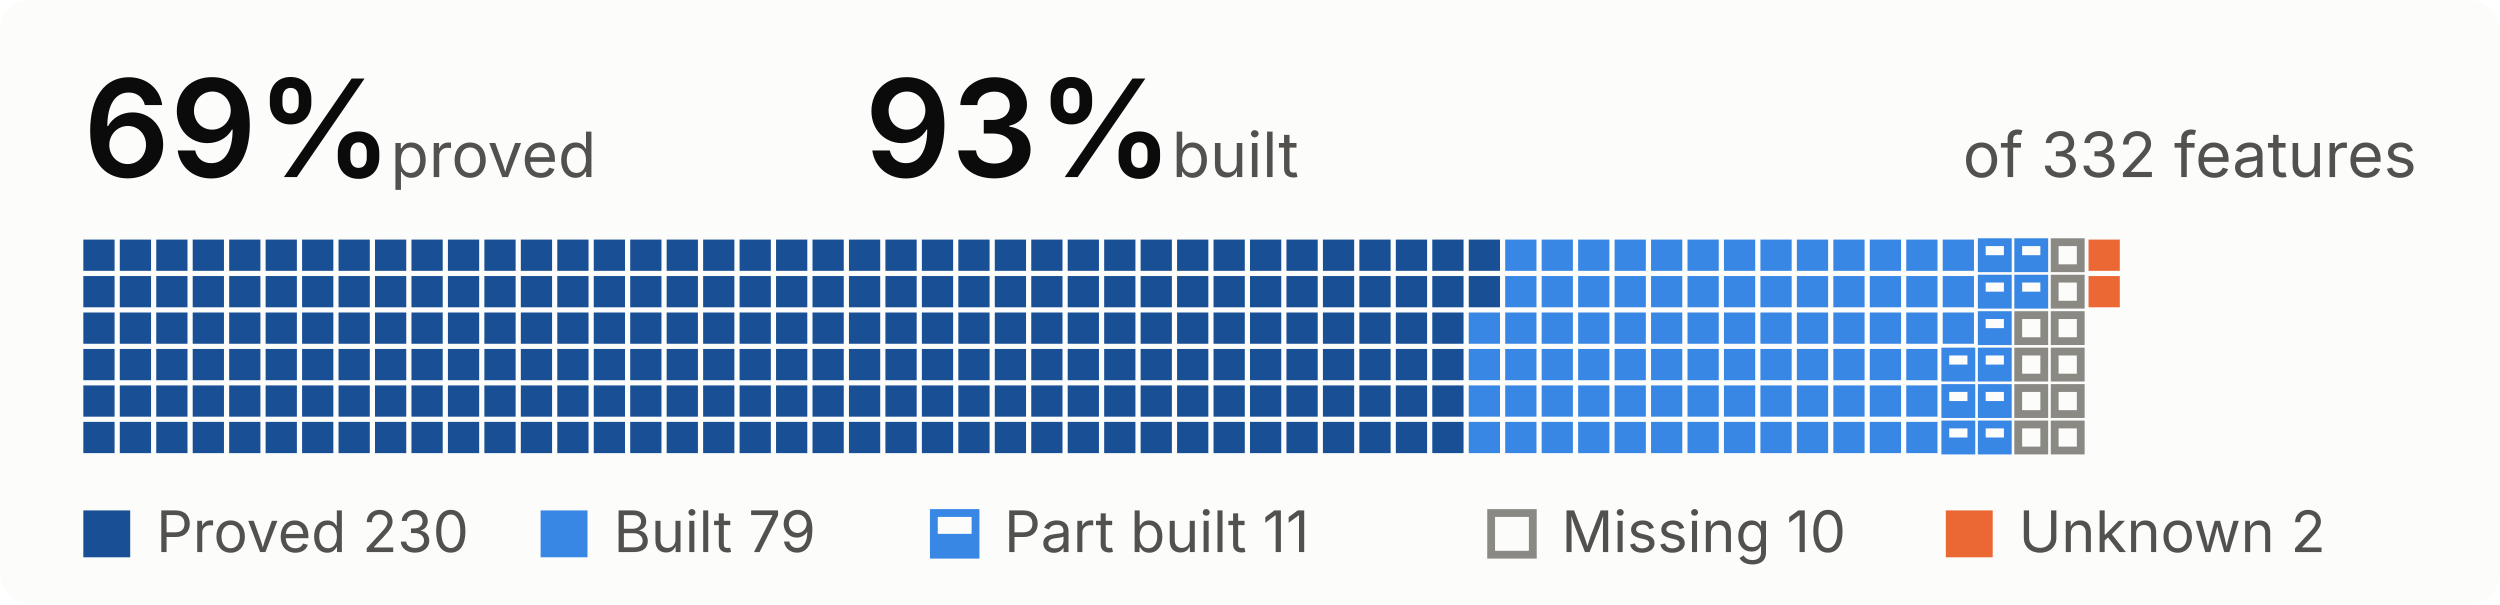
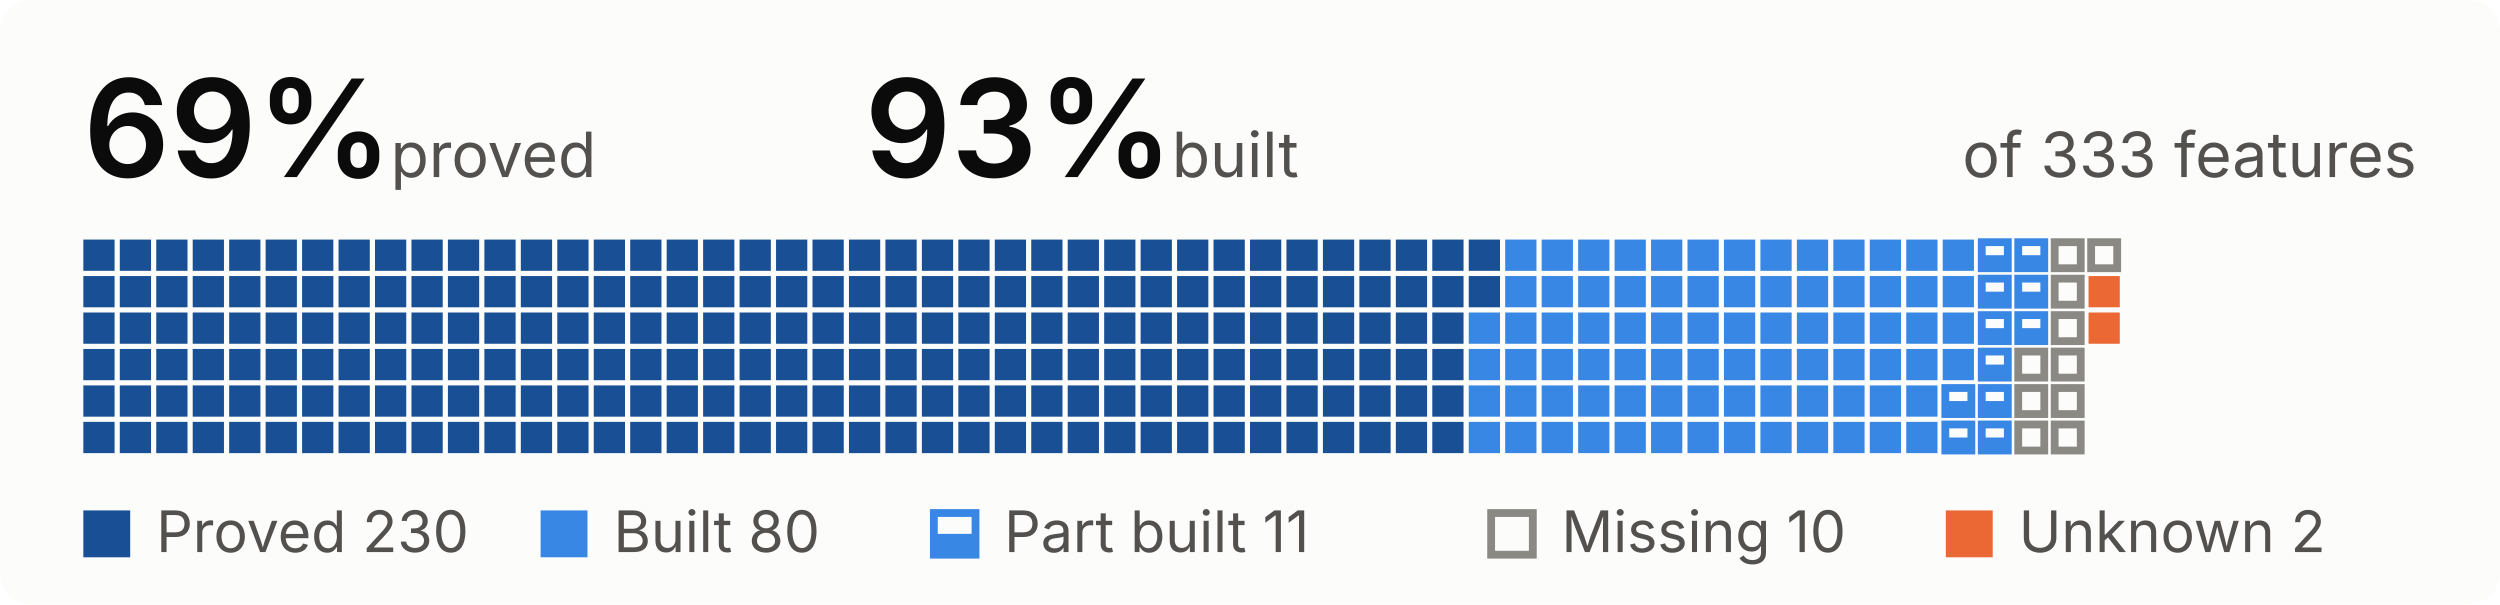
- <svg xmlns="http://www.w3.org/2000/svg" width="480" height="116" viewBox="0 0 480 116" role="img" aria-label="69 percent proved, 93 percent built, of 332 features">
+ <svg xmlns="http://www.w3.org/2000/svg" width="480" height="116" viewBox="0 0 480 116" role="img" aria-label="69 percent proved, 93 percent built, of 333 features">
  <style>
.bg{fill:#fcfcfb}.t{fill:#0b0b0b}.s{fill:#52514e}.rule{fill:#e1e0d9}
.proved{fill:#184f95}.built{fill:#3987e5}.unknown{fill:#eb6834}
.part-o{fill:none;stroke:#3987e5;stroke-width:1.5}.part-f{fill:#3987e5}
.missing{fill:none;stroke:#8a8984;stroke-width:1.5}
.pass{fill:#184f95}.fail{fill:#eb6834}.none{fill:none;stroke:#8a8984;stroke-width:1.5}
@media (prefers-color-scheme:dark){
.bg{fill:#1a1a19}.t{fill:#f0efec}.s{fill:#c3c2b7}.rule{fill:#383835}
.proved{fill:#86b6ef}.built{fill:#3987e5}.unknown{fill:#d95926}
.part-o{stroke:#3987e5}.part-f{fill:#3987e5}
.missing{stroke:#8d8c85}
.pass{fill:#86b6ef}.fail{fill:#d95926}.none{stroke:#8d8c85}
}
text{font-family:system-ui,-apple-system,"Segoe UI",sans-serif;font-size:12px}
.big{font-size:26px;font-weight:600}.b{font-weight:600}.xs{font-size:11px}
</style>
  <rect width="480" height="116" rx="6" class="bg" />
  <text x="16.0" y="34.0" class="t big">69%</text>
  <text x="75.0" y="34.0" class="s">proved</text>
  <text x="166.0" y="34.0" class="t big">93%</text>
  <text x="225.0" y="34.0" class="s">built</text>
-   <text x="464.0" y="34.0" class="s" text-anchor="end">of 332 features</text>
+   <text x="464.0" y="34.0" class="s" text-anchor="end">of 333 features</text>
  <rect x="16.0" y="46.0" width="6" height="6" class="proved" />
  <rect x="16.0" y="53.0" width="6" height="6" class="proved" />
  <rect x="16.0" y="60.0" width="6" height="6" class="proved" />
  <rect x="16.0" y="67.0" width="6" height="6" class="proved" />
  <rect x="16.0" y="74.0" width="6" height="6" class="proved" />
  <rect x="16.0" y="81.0" width="6" height="6" class="proved" />
  <rect x="23.0" y="46.0" width="6" height="6" class="proved" />
  <rect x="23.0" y="53.0" width="6" height="6" class="proved" />
  <rect x="23.0" y="60.0" width="6" height="6" class="proved" />
  <rect x="23.0" y="67.0" width="6" height="6" class="proved" />
  <rect x="23.0" y="74.0" width="6" height="6" class="proved" />
  <rect x="23.0" y="81.0" width="6" height="6" class="proved" />
  <rect x="30.0" y="46.0" width="6" height="6" class="proved" />
  <rect x="30.0" y="53.0" width="6" height="6" class="proved" />
  <rect x="30.0" y="60.0" width="6" height="6" class="proved" />
  <rect x="30.0" y="67.0" width="6" height="6" class="proved" />
  <rect x="30.0" y="74.0" width="6" height="6" class="proved" />
  <rect x="30.0" y="81.0" width="6" height="6" class="proved" />
  <rect x="37.0" y="46.0" width="6" height="6" class="proved" />
  <rect x="37.0" y="53.0" width="6" height="6" class="proved" />
  <rect x="37.0" y="60.0" width="6" height="6" class="proved" />
  <rect x="37.0" y="67.0" width="6" height="6" class="proved" />
  <rect x="37.0" y="74.0" width="6" height="6" class="proved" />
  <rect x="37.0" y="81.0" width="6" height="6" class="proved" />
  <rect x="44.0" y="46.0" width="6" height="6" class="proved" />
  <rect x="44.0" y="53.0" width="6" height="6" class="proved" />
  <rect x="44.0" y="60.0" width="6" height="6" class="proved" />
  <rect x="44.0" y="67.0" width="6" height="6" class="proved" />
  <rect x="44.0" y="74.0" width="6" height="6" class="proved" />
  <rect x="44.0" y="81.0" width="6" height="6" class="proved" />
  <rect x="51.0" y="46.0" width="6" height="6" class="proved" />
  <rect x="51.0" y="53.0" width="6" height="6" class="proved" />
  <rect x="51.0" y="60.0" width="6" height="6" class="proved" />
  <rect x="51.0" y="67.0" width="6" height="6" class="proved" />
  <rect x="51.0" y="74.0" width="6" height="6" class="proved" />
  <rect x="51.0" y="81.0" width="6" height="6" class="proved" />
  <rect x="58.0" y="46.0" width="6" height="6" class="proved" />
  <rect x="58.0" y="53.0" width="6" height="6" class="proved" />
  <rect x="58.0" y="60.0" width="6" height="6" class="proved" />
  <rect x="58.0" y="67.0" width="6" height="6" class="proved" />
  <rect x="58.0" y="74.0" width="6" height="6" class="proved" />
  <rect x="58.0" y="81.0" width="6" height="6" class="proved" />
  <rect x="65.0" y="46.0" width="6" height="6" class="proved" />
  <rect x="65.0" y="53.0" width="6" height="6" class="proved" />
  <rect x="65.0" y="60.0" width="6" height="6" class="proved" />
  <rect x="65.0" y="67.0" width="6" height="6" class="proved" />
  <rect x="65.0" y="74.0" width="6" height="6" class="proved" />
  <rect x="65.0" y="81.0" width="6" height="6" class="proved" />
  <rect x="72.0" y="46.0" width="6" height="6" class="proved" />
  <rect x="72.0" y="53.0" width="6" height="6" class="proved" />
  <rect x="72.0" y="60.0" width="6" height="6" class="proved" />
  <rect x="72.0" y="67.0" width="6" height="6" class="proved" />
  <rect x="72.0" y="74.0" width="6" height="6" class="proved" />
  <rect x="72.0" y="81.0" width="6" height="6" class="proved" />
  <rect x="79.0" y="46.0" width="6" height="6" class="proved" />
  <rect x="79.0" y="53.0" width="6" height="6" class="proved" />
  <rect x="79.0" y="60.0" width="6" height="6" class="proved" />
  <rect x="79.0" y="67.0" width="6" height="6" class="proved" />
  <rect x="79.0" y="74.0" width="6" height="6" class="proved" />
  <rect x="79.0" y="81.0" width="6" height="6" class="proved" />
  <rect x="86.0" y="46.0" width="6" height="6" class="proved" />
  <rect x="86.0" y="53.0" width="6" height="6" class="proved" />
  <rect x="86.0" y="60.0" width="6" height="6" class="proved" />
  <rect x="86.0" y="67.0" width="6" height="6" class="proved" />
  <rect x="86.0" y="74.0" width="6" height="6" class="proved" />
  <rect x="86.0" y="81.0" width="6" height="6" class="proved" />
  <rect x="93.0" y="46.0" width="6" height="6" class="proved" />
  <rect x="93.0" y="53.0" width="6" height="6" class="proved" />
  <rect x="93.0" y="60.0" width="6" height="6" class="proved" />
  <rect x="93.0" y="67.0" width="6" height="6" class="proved" />
  <rect x="93.0" y="74.0" width="6" height="6" class="proved" />
  <rect x="93.0" y="81.0" width="6" height="6" class="proved" />
  <rect x="100.0" y="46.0" width="6" height="6" class="proved" />
  <rect x="100.0" y="53.0" width="6" height="6" class="proved" />
  <rect x="100.0" y="60.0" width="6" height="6" class="proved" />
  <rect x="100.0" y="67.0" width="6" height="6" class="proved" />
  <rect x="100.0" y="74.0" width="6" height="6" class="proved" />
  <rect x="100.0" y="81.0" width="6" height="6" class="proved" />
  <rect x="107.0" y="46.0" width="6" height="6" class="proved" />
  <rect x="107.0" y="53.0" width="6" height="6" class="proved" />
  <rect x="107.0" y="60.0" width="6" height="6" class="proved" />
  <rect x="107.0" y="67.0" width="6" height="6" class="proved" />
  <rect x="107.0" y="74.0" width="6" height="6" class="proved" />
  <rect x="107.0" y="81.0" width="6" height="6" class="proved" />
  <rect x="114.0" y="46.0" width="6" height="6" class="proved" />
  <rect x="114.0" y="53.0" width="6" height="6" class="proved" />
  <rect x="114.0" y="60.0" width="6" height="6" class="proved" />
  <rect x="114.0" y="67.0" width="6" height="6" class="proved" />
  <rect x="114.0" y="74.0" width="6" height="6" class="proved" />
  <rect x="114.0" y="81.0" width="6" height="6" class="proved" />
  <rect x="121.0" y="46.0" width="6" height="6" class="proved" />
  <rect x="121.0" y="53.0" width="6" height="6" class="proved" />
  <rect x="121.0" y="60.0" width="6" height="6" class="proved" />
  <rect x="121.0" y="67.0" width="6" height="6" class="proved" />
  <rect x="121.0" y="74.0" width="6" height="6" class="proved" />
  <rect x="121.0" y="81.0" width="6" height="6" class="proved" />
  <rect x="128.0" y="46.0" width="6" height="6" class="proved" />
  <rect x="128.0" y="53.0" width="6" height="6" class="proved" />
  <rect x="128.0" y="60.0" width="6" height="6" class="proved" />
  <rect x="128.0" y="67.0" width="6" height="6" class="proved" />
  <rect x="128.0" y="74.0" width="6" height="6" class="proved" />
  <rect x="128.0" y="81.0" width="6" height="6" class="proved" />
  <rect x="135.0" y="46.0" width="6" height="6" class="proved" />
  <rect x="135.0" y="53.0" width="6" height="6" class="proved" />
  <rect x="135.0" y="60.0" width="6" height="6" class="proved" />
  <rect x="135.0" y="67.0" width="6" height="6" class="proved" />
  <rect x="135.0" y="74.0" width="6" height="6" class="proved" />
  <rect x="135.0" y="81.0" width="6" height="6" class="proved" />
  <rect x="142.0" y="46.0" width="6" height="6" class="proved" />
  <rect x="142.0" y="53.0" width="6" height="6" class="proved" />
  <rect x="142.0" y="60.0" width="6" height="6" class="proved" />
  <rect x="142.0" y="67.0" width="6" height="6" class="proved" />
  <rect x="142.0" y="74.0" width="6" height="6" class="proved" />
  <rect x="142.0" y="81.0" width="6" height="6" class="proved" />
  <rect x="149.0" y="46.0" width="6" height="6" class="proved" />
  <rect x="149.0" y="53.0" width="6" height="6" class="proved" />
  <rect x="149.0" y="60.0" width="6" height="6" class="proved" />
  <rect x="149.0" y="67.0" width="6" height="6" class="proved" />
  <rect x="149.0" y="74.0" width="6" height="6" class="proved" />
  <rect x="149.0" y="81.0" width="6" height="6" class="proved" />
  <rect x="156.0" y="46.0" width="6" height="6" class="proved" />
  <rect x="156.0" y="53.0" width="6" height="6" class="proved" />
  <rect x="156.0" y="60.0" width="6" height="6" class="proved" />
  <rect x="156.0" y="67.0" width="6" height="6" class="proved" />
  <rect x="156.0" y="74.0" width="6" height="6" class="proved" />
  <rect x="156.0" y="81.0" width="6" height="6" class="proved" />
  <rect x="163.0" y="46.0" width="6" height="6" class="proved" />
  <rect x="163.0" y="53.0" width="6" height="6" class="proved" />
  <rect x="163.0" y="60.0" width="6" height="6" class="proved" />
  <rect x="163.0" y="67.0" width="6" height="6" class="proved" />
  <rect x="163.0" y="74.0" width="6" height="6" class="proved" />
  <rect x="163.0" y="81.0" width="6" height="6" class="proved" />
  <rect x="170.0" y="46.0" width="6" height="6" class="proved" />
  <rect x="170.0" y="53.0" width="6" height="6" class="proved" />
  <rect x="170.0" y="60.0" width="6" height="6" class="proved" />
  <rect x="170.0" y="67.0" width="6" height="6" class="proved" />
  <rect x="170.0" y="74.0" width="6" height="6" class="proved" />
  <rect x="170.0" y="81.0" width="6" height="6" class="proved" />
  <rect x="177.0" y="46.0" width="6" height="6" class="proved" />
  <rect x="177.0" y="53.0" width="6" height="6" class="proved" />
  <rect x="177.0" y="60.0" width="6" height="6" class="proved" />
  <rect x="177.0" y="67.0" width="6" height="6" class="proved" />
  <rect x="177.0" y="74.0" width="6" height="6" class="proved" />
  <rect x="177.0" y="81.0" width="6" height="6" class="proved" />
  <rect x="184.0" y="46.0" width="6" height="6" class="proved" />
  <rect x="184.0" y="53.0" width="6" height="6" class="proved" />
  <rect x="184.0" y="60.0" width="6" height="6" class="proved" />
  <rect x="184.0" y="67.0" width="6" height="6" class="proved" />
  <rect x="184.0" y="74.0" width="6" height="6" class="proved" />
  <rect x="184.0" y="81.0" width="6" height="6" class="proved" />
  <rect x="191.0" y="46.0" width="6" height="6" class="proved" />
  <rect x="191.0" y="53.0" width="6" height="6" class="proved" />
  <rect x="191.0" y="60.0" width="6" height="6" class="proved" />
  <rect x="191.0" y="67.0" width="6" height="6" class="proved" />
  <rect x="191.0" y="74.0" width="6" height="6" class="proved" />
  <rect x="191.0" y="81.0" width="6" height="6" class="proved" />
  <rect x="198.0" y="46.0" width="6" height="6" class="proved" />
  <rect x="198.0" y="53.0" width="6" height="6" class="proved" />
  <rect x="198.0" y="60.0" width="6" height="6" class="proved" />
  <rect x="198.0" y="67.0" width="6" height="6" class="proved" />
  <rect x="198.0" y="74.0" width="6" height="6" class="proved" />
  <rect x="198.0" y="81.0" width="6" height="6" class="proved" />
  <rect x="205.0" y="46.0" width="6" height="6" class="proved" />
  <rect x="205.0" y="53.0" width="6" height="6" class="proved" />
  <rect x="205.0" y="60.0" width="6" height="6" class="proved" />
  <rect x="205.0" y="67.0" width="6" height="6" class="proved" />
  <rect x="205.0" y="74.0" width="6" height="6" class="proved" />
  <rect x="205.0" y="81.0" width="6" height="6" class="proved" />
  <rect x="212.0" y="46.0" width="6" height="6" class="proved" />
  <rect x="212.0" y="53.0" width="6" height="6" class="proved" />
  <rect x="212.0" y="60.0" width="6" height="6" class="proved" />
  <rect x="212.0" y="67.0" width="6" height="6" class="proved" />
  <rect x="212.0" y="74.0" width="6" height="6" class="proved" />
  <rect x="212.0" y="81.0" width="6" height="6" class="proved" />
  <rect x="219.0" y="46.0" width="6" height="6" class="proved" />
  <rect x="219.0" y="53.0" width="6" height="6" class="proved" />
  <rect x="219.0" y="60.0" width="6" height="6" class="proved" />
  <rect x="219.0" y="67.0" width="6" height="6" class="proved" />
  <rect x="219.0" y="74.0" width="6" height="6" class="proved" />
  <rect x="219.0" y="81.0" width="6" height="6" class="proved" />
  <rect x="226.0" y="46.0" width="6" height="6" class="proved" />
  <rect x="226.0" y="53.0" width="6" height="6" class="proved" />
  <rect x="226.0" y="60.0" width="6" height="6" class="proved" />
  <rect x="226.0" y="67.0" width="6" height="6" class="proved" />
  <rect x="226.0" y="74.0" width="6" height="6" class="proved" />
  <rect x="226.0" y="81.0" width="6" height="6" class="proved" />
  <rect x="233.0" y="46.0" width="6" height="6" class="proved" />
  <rect x="233.0" y="53.0" width="6" height="6" class="proved" />
  <rect x="233.0" y="60.0" width="6" height="6" class="proved" />
  <rect x="233.0" y="67.0" width="6" height="6" class="proved" />
  <rect x="233.0" y="74.0" width="6" height="6" class="proved" />
  <rect x="233.0" y="81.0" width="6" height="6" class="proved" />
  <rect x="240.0" y="46.0" width="6" height="6" class="proved" />
  <rect x="240.0" y="53.0" width="6" height="6" class="proved" />
  <rect x="240.0" y="60.0" width="6" height="6" class="proved" />
  <rect x="240.0" y="67.0" width="6" height="6" class="proved" />
  <rect x="240.0" y="74.0" width="6" height="6" class="proved" />
  <rect x="240.0" y="81.0" width="6" height="6" class="proved" />
  <rect x="247.0" y="46.0" width="6" height="6" class="proved" />
  <rect x="247.0" y="53.0" width="6" height="6" class="proved" />
  <rect x="247.0" y="60.0" width="6" height="6" class="proved" />
  <rect x="247.0" y="67.0" width="6" height="6" class="proved" />
  <rect x="247.0" y="74.0" width="6" height="6" class="proved" />
  <rect x="247.0" y="81.0" width="6" height="6" class="proved" />
  <rect x="254.0" y="46.0" width="6" height="6" class="proved" />
  <rect x="254.0" y="53.0" width="6" height="6" class="proved" />
  <rect x="254.0" y="60.0" width="6" height="6" class="proved" />
  <rect x="254.0" y="67.0" width="6" height="6" class="proved" />
  <rect x="254.0" y="74.0" width="6" height="6" class="proved" />
  <rect x="254.0" y="81.0" width="6" height="6" class="proved" />
  <rect x="261.0" y="46.0" width="6" height="6" class="proved" />
  <rect x="261.0" y="53.0" width="6" height="6" class="proved" />
  <rect x="261.0" y="60.0" width="6" height="6" class="proved" />
  <rect x="261.0" y="67.0" width="6" height="6" class="proved" />
  <rect x="261.0" y="74.0" width="6" height="6" class="proved" />
  <rect x="261.0" y="81.0" width="6" height="6" class="proved" />
  <rect x="268.0" y="46.0" width="6" height="6" class="proved" />
  <rect x="268.0" y="53.0" width="6" height="6" class="proved" />
  <rect x="268.0" y="60.0" width="6" height="6" class="proved" />
  <rect x="268.0" y="67.0" width="6" height="6" class="proved" />
  <rect x="268.0" y="74.0" width="6" height="6" class="proved" />
  <rect x="268.0" y="81.0" width="6" height="6" class="proved" />
  <rect x="275.0" y="46.0" width="6" height="6" class="proved" />
  <rect x="275.0" y="53.0" width="6" height="6" class="proved" />
  <rect x="275.0" y="60.0" width="6" height="6" class="proved" />
  <rect x="275.0" y="67.0" width="6" height="6" class="proved" />
  <rect x="275.0" y="74.0" width="6" height="6" class="proved" />
  <rect x="275.0" y="81.0" width="6" height="6" class="proved" />
  <rect x="282.0" y="46.0" width="6" height="6" class="proved" />
  <rect x="282.0" y="53.0" width="6" height="6" class="proved" />
  <rect x="282.0" y="60.0" width="6" height="6" class="built" />
  <rect x="282.0" y="67.0" width="6" height="6" class="built" />
  <rect x="282.0" y="74.0" width="6" height="6" class="built" />
  <rect x="282.0" y="81.0" width="6" height="6" class="built" />
  <rect x="289.0" y="46.0" width="6" height="6" class="built" />
  <rect x="289.0" y="53.0" width="6" height="6" class="built" />
  <rect x="289.0" y="60.0" width="6" height="6" class="built" />
  <rect x="289.0" y="67.0" width="6" height="6" class="built" />
  <rect x="289.0" y="74.0" width="6" height="6" class="built" />
  <rect x="289.0" y="81.0" width="6" height="6" class="built" />
  <rect x="296.0" y="46.0" width="6" height="6" class="built" />
  <rect x="296.0" y="53.0" width="6" height="6" class="built" />
  <rect x="296.0" y="60.0" width="6" height="6" class="built" />
  <rect x="296.0" y="67.0" width="6" height="6" class="built" />
  <rect x="296.0" y="74.0" width="6" height="6" class="built" />
  <rect x="296.0" y="81.0" width="6" height="6" class="built" />
  <rect x="303.0" y="46.0" width="6" height="6" class="built" />
  <rect x="303.0" y="53.0" width="6" height="6" class="built" />
  <rect x="303.0" y="60.0" width="6" height="6" class="built" />
  <rect x="303.0" y="67.0" width="6" height="6" class="built" />
  <rect x="303.0" y="74.0" width="6" height="6" class="built" />
  <rect x="303.0" y="81.0" width="6" height="6" class="built" />
  <rect x="310.0" y="46.0" width="6" height="6" class="built" />
  <rect x="310.0" y="53.0" width="6" height="6" class="built" />
  <rect x="310.0" y="60.0" width="6" height="6" class="built" />
  <rect x="310.0" y="67.0" width="6" height="6" class="built" />
  <rect x="310.0" y="74.0" width="6" height="6" class="built" />
  <rect x="310.0" y="81.0" width="6" height="6" class="built" />
  <rect x="317.0" y="46.0" width="6" height="6" class="built" />
  <rect x="317.0" y="53.0" width="6" height="6" class="built" />
  <rect x="317.0" y="60.0" width="6" height="6" class="built" />
  <rect x="317.0" y="67.0" width="6" height="6" class="built" />
  <rect x="317.0" y="74.0" width="6" height="6" class="built" />
  <rect x="317.0" y="81.0" width="6" height="6" class="built" />
  <rect x="324.0" y="46.0" width="6" height="6" class="built" />
  <rect x="324.0" y="53.0" width="6" height="6" class="built" />
  <rect x="324.0" y="60.0" width="6" height="6" class="built" />
  <rect x="324.0" y="67.0" width="6" height="6" class="built" />
  <rect x="324.0" y="74.0" width="6" height="6" class="built" />
  <rect x="324.0" y="81.0" width="6" height="6" class="built" />
  <rect x="331.0" y="46.0" width="6" height="6" class="built" />
  <rect x="331.0" y="53.0" width="6" height="6" class="built" />
  <rect x="331.0" y="60.0" width="6" height="6" class="built" />
  <rect x="331.0" y="67.0" width="6" height="6" class="built" />
  <rect x="331.0" y="74.0" width="6" height="6" class="built" />
  <rect x="331.0" y="81.0" width="6" height="6" class="built" />
  <rect x="338.0" y="46.0" width="6" height="6" class="built" />
  <rect x="338.0" y="53.0" width="6" height="6" class="built" />
  <rect x="338.0" y="60.0" width="6" height="6" class="built" />
  <rect x="338.0" y="67.0" width="6" height="6" class="built" />
  <rect x="338.0" y="74.0" width="6" height="6" class="built" />
  <rect x="338.0" y="81.0" width="6" height="6" class="built" />
  <rect x="345.0" y="46.0" width="6" height="6" class="built" />
  <rect x="345.0" y="53.0" width="6" height="6" class="built" />
  <rect x="345.0" y="60.0" width="6" height="6" class="built" />
  <rect x="345.0" y="67.0" width="6" height="6" class="built" />
  <rect x="345.0" y="74.0" width="6" height="6" class="built" />
  <rect x="345.0" y="81.0" width="6" height="6" class="built" />
  <rect x="352.0" y="46.0" width="6" height="6" class="built" />
  <rect x="352.0" y="53.0" width="6" height="6" class="built" />
  <rect x="352.0" y="60.0" width="6" height="6" class="built" />
  <rect x="352.0" y="67.0" width="6" height="6" class="built" />
  <rect x="352.0" y="74.0" width="6" height="6" class="built" />
  <rect x="352.0" y="81.0" width="6" height="6" class="built" />
  <rect x="359.0" y="46.0" width="6" height="6" class="built" />
  <rect x="359.0" y="53.0" width="6" height="6" class="built" />
  <rect x="359.0" y="60.0" width="6" height="6" class="built" />
  <rect x="359.0" y="67.0" width="6" height="6" class="built" />
  <rect x="359.0" y="74.0" width="6" height="6" class="built" />
  <rect x="359.0" y="81.0" width="6" height="6" class="built" />
  <rect x="366.0" y="46.0" width="6" height="6" class="built" />
  <rect x="366.0" y="53.0" width="6" height="6" class="built" />
  <rect x="366.0" y="60.0" width="6" height="6" class="built" />
  <rect x="366.0" y="67.0" width="6" height="6" class="built" />
  <rect x="366.0" y="74.0" width="6" height="6" class="built" />
  <rect x="366.0" y="81.0" width="6" height="6" class="built" />
  <rect x="373.0" y="46.0" width="6" height="6" class="built" />
  <rect x="373.0" y="53.0" width="6" height="6" class="built" />
  <rect x="373.0" y="60.0" width="6" height="6" class="built" />
-   <rect x="373.5" y="67.5" width="5" height="5" fill="none" class="part-o" />
-   <rect x="373.0" y="70.0" width="6" height="3.0" class="part-f" />
+   <rect x="373.0" y="67.0" width="6" height="6" class="built" />
  <rect x="373.5" y="74.5" width="5" height="5" fill="none" class="part-o" />
  <rect x="373.0" y="77.0" width="6" height="3.0" class="part-f" />
  <rect x="373.5" y="81.5" width="5" height="5" fill="none" class="part-o" />
  <rect x="373.0" y="84.0" width="6" height="3.0" class="part-f" />
  <rect x="380.5" y="46.5" width="5" height="5" fill="none" class="part-o" />
  <rect x="380.0" y="49.0" width="6" height="3.0" class="part-f" />
  <rect x="380.5" y="53.5" width="5" height="5" fill="none" class="part-o" />
  <rect x="380.0" y="56.0" width="6" height="3.0" class="part-f" />
  <rect x="380.5" y="60.5" width="5" height="5" fill="none" class="part-o" />
  <rect x="380.0" y="63.0" width="6" height="3.0" class="part-f" />
  <rect x="380.5" y="67.5" width="5" height="5" fill="none" class="part-o" />
  <rect x="380.0" y="70.0" width="6" height="3.0" class="part-f" />
  <rect x="380.5" y="74.5" width="5" height="5" fill="none" class="part-o" />
  <rect x="380.0" y="77.0" width="6" height="3.0" class="part-f" />
  <rect x="380.5" y="81.5" width="5" height="5" fill="none" class="part-o" />
  <rect x="380.0" y="84.0" width="6" height="3.0" class="part-f" />
  <rect x="387.5" y="46.5" width="5" height="5" fill="none" class="part-o" />
  <rect x="387.0" y="49.0" width="6" height="3.0" class="part-f" />
  <rect x="387.5" y="53.5" width="5" height="5" fill="none" class="part-o" />
  <rect x="387.0" y="56.0" width="6" height="3.0" class="part-f" />
-   <rect x="387.5" y="60.5" width="5" height="5" fill="none" class="missing" />
+   <rect x="387.5" y="60.5" width="5" height="5" fill="none" class="part-o" />
+   <rect x="387.0" y="63.0" width="6" height="3.0" class="part-f" />
  <rect x="387.5" y="67.5" width="5" height="5" fill="none" class="missing" />
  <rect x="387.5" y="74.5" width="5" height="5" fill="none" class="missing" />
  <rect x="387.5" y="81.5" width="5" height="5" fill="none" class="missing" />
  <rect x="394.5" y="46.5" width="5" height="5" fill="none" class="missing" />
  <rect x="394.5" y="53.5" width="5" height="5" fill="none" class="missing" />
  <rect x="394.5" y="60.5" width="5" height="5" fill="none" class="missing" />
  <rect x="394.5" y="67.5" width="5" height="5" fill="none" class="missing" />
  <rect x="394.5" y="74.5" width="5" height="5" fill="none" class="missing" />
  <rect x="394.5" y="81.5" width="5" height="5" fill="none" class="missing" />
-   <rect x="401.0" y="46.0" width="6" height="6" class="unknown" />
+   <rect x="401.5" y="46.5" width="5" height="5" fill="none" class="missing" />
  <rect x="401.0" y="53.0" width="6" height="6" class="unknown" />
+   <rect x="401.0" y="60.0" width="6" height="6" class="unknown" />
  <rect x="16.0" y="98.0" width="9" height="9" class="proved" />
  <text x="30.0" y="106.0" class="s xs">Proved 230</text>
  <rect x="103.8" y="98.0" width="9" height="9" class="built" />
-   <text x="117.8" y="106.0" class="s xs">Built 79</text>
+   <text x="117.8" y="106.0" class="s xs">Built 80</text>
  <rect x="179.3" y="98.5" width="8" height="8" fill="none" class="part-o" />
  <rect x="178.8" y="102.5" width="9" height="4.5" class="part-f" />
  <text x="192.8" y="106.0" class="s xs">Part built 11</text>
  <rect x="286.3" y="98.5" width="8" height="8" fill="none" class="missing" />
  <text x="299.8" y="106.0" class="s xs">Missing 10</text>
  <rect x="373.6" y="98.0" width="9" height="9" class="unknown" />
  <text x="387.6" y="106.0" class="s xs">Unknown 2</text>
</svg>
